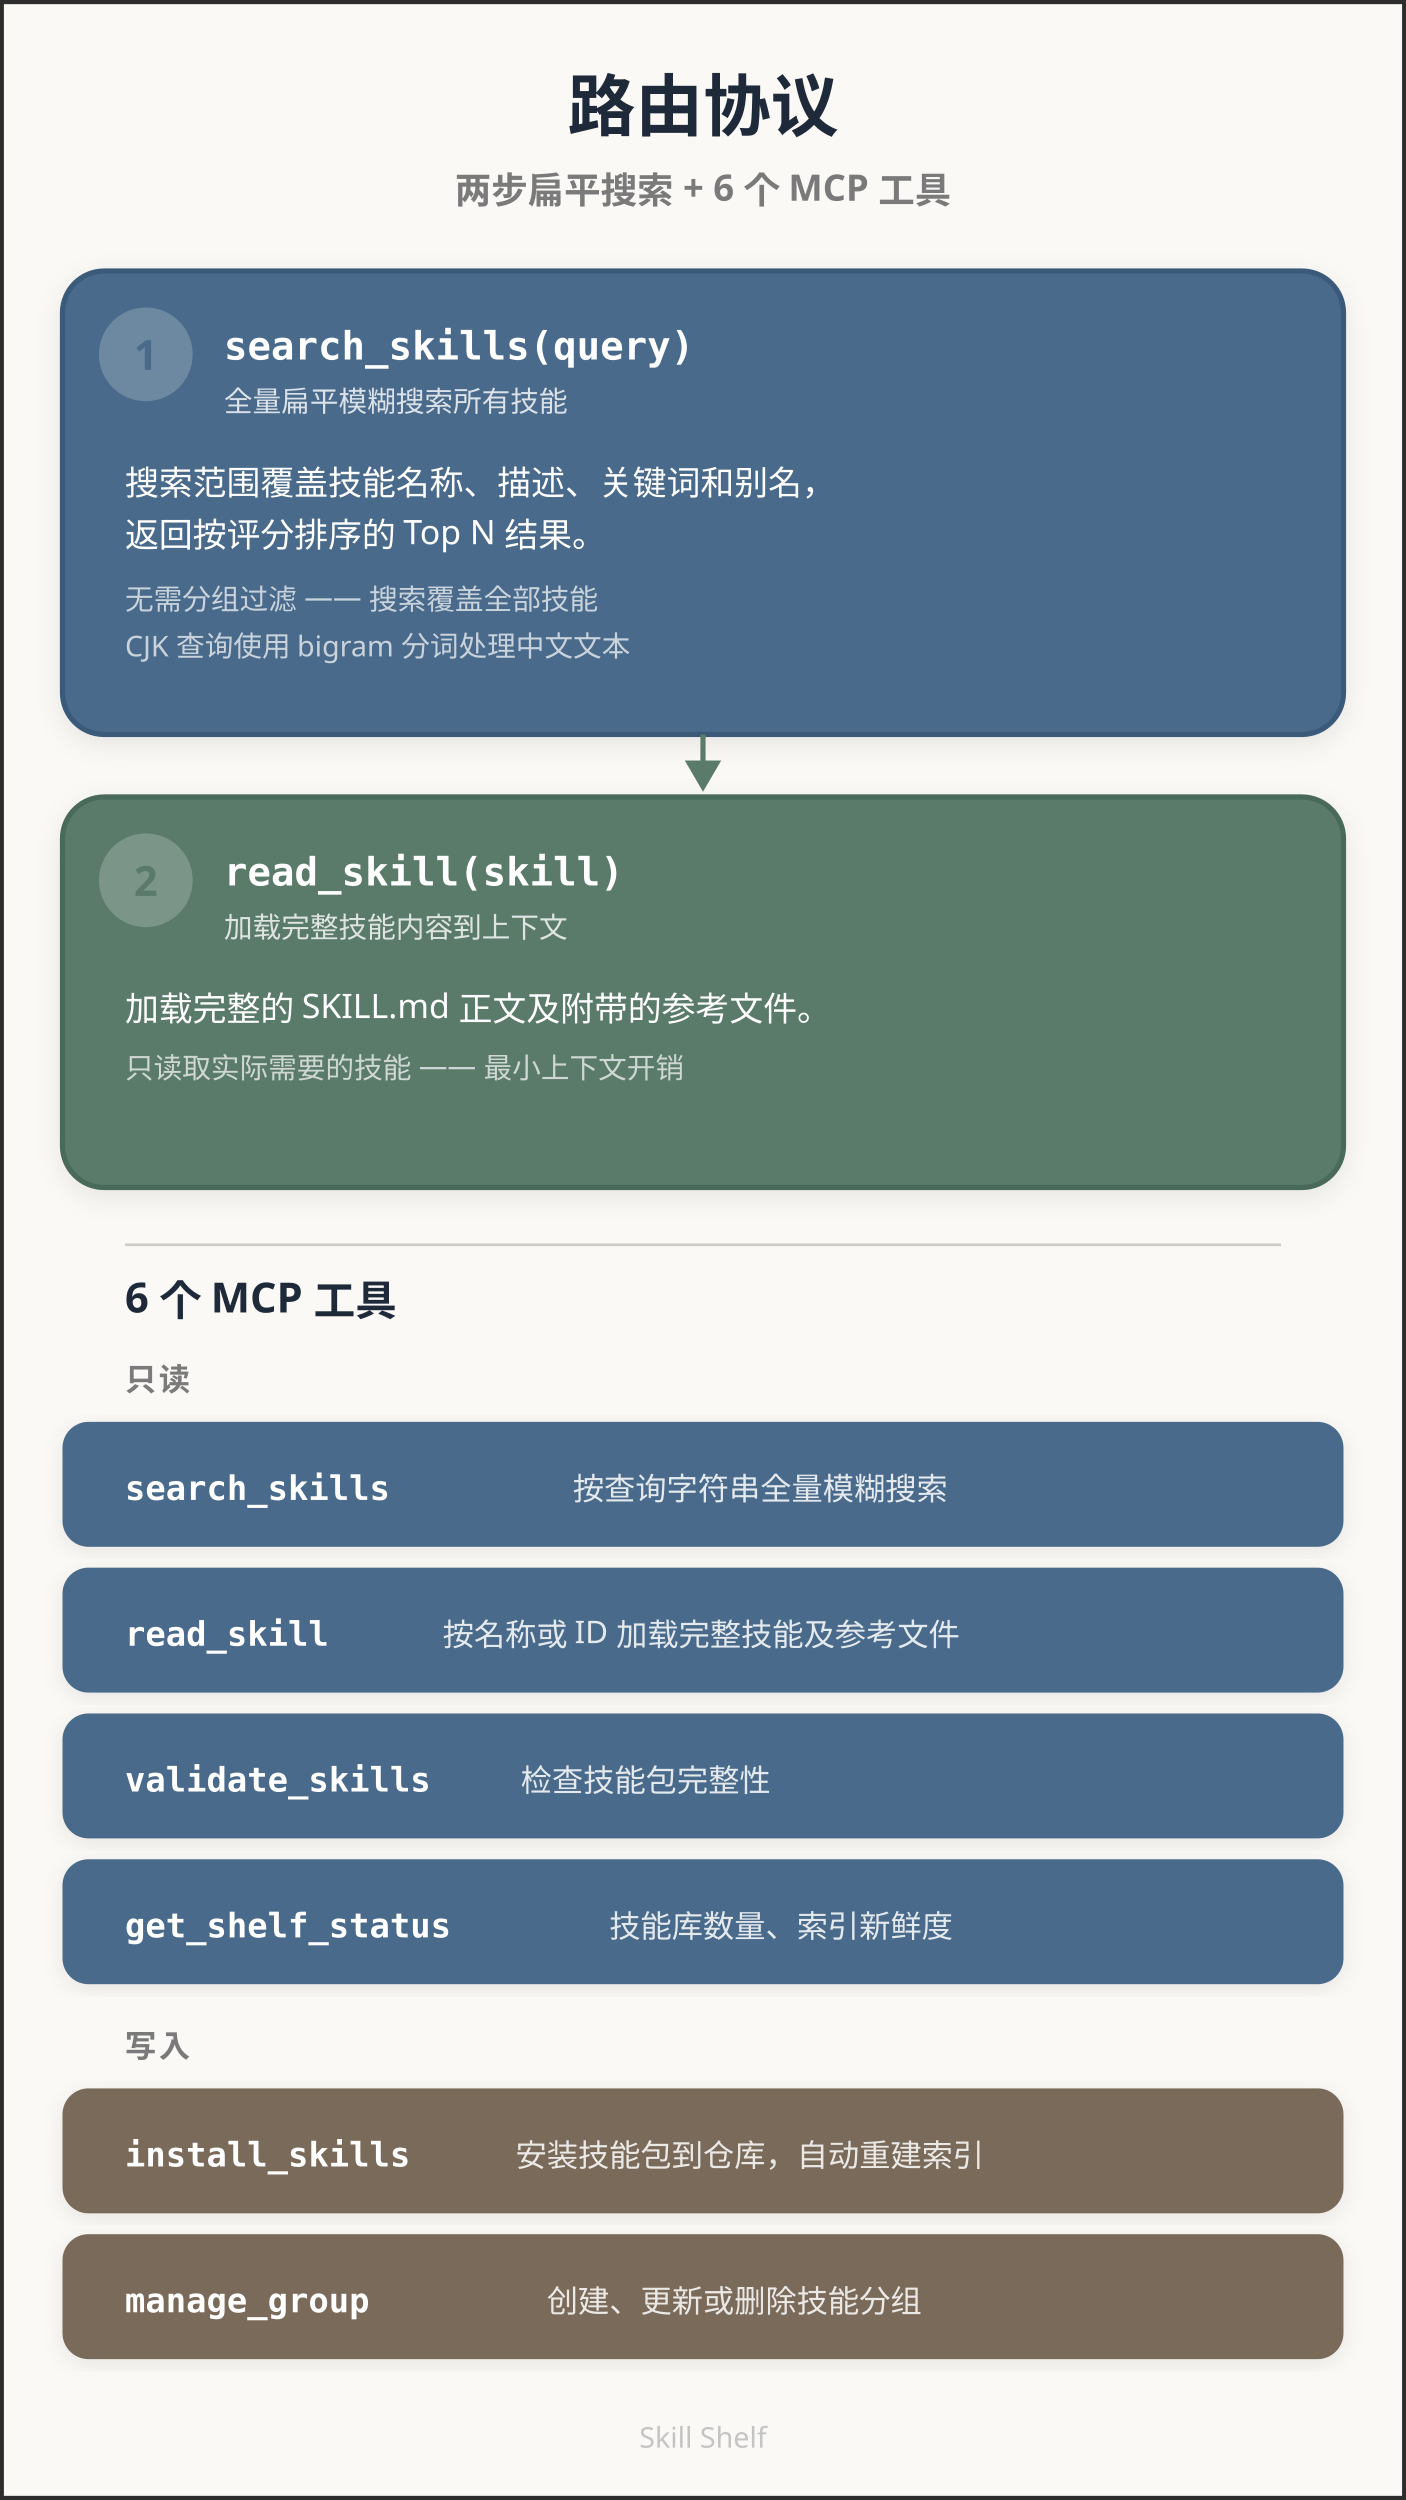
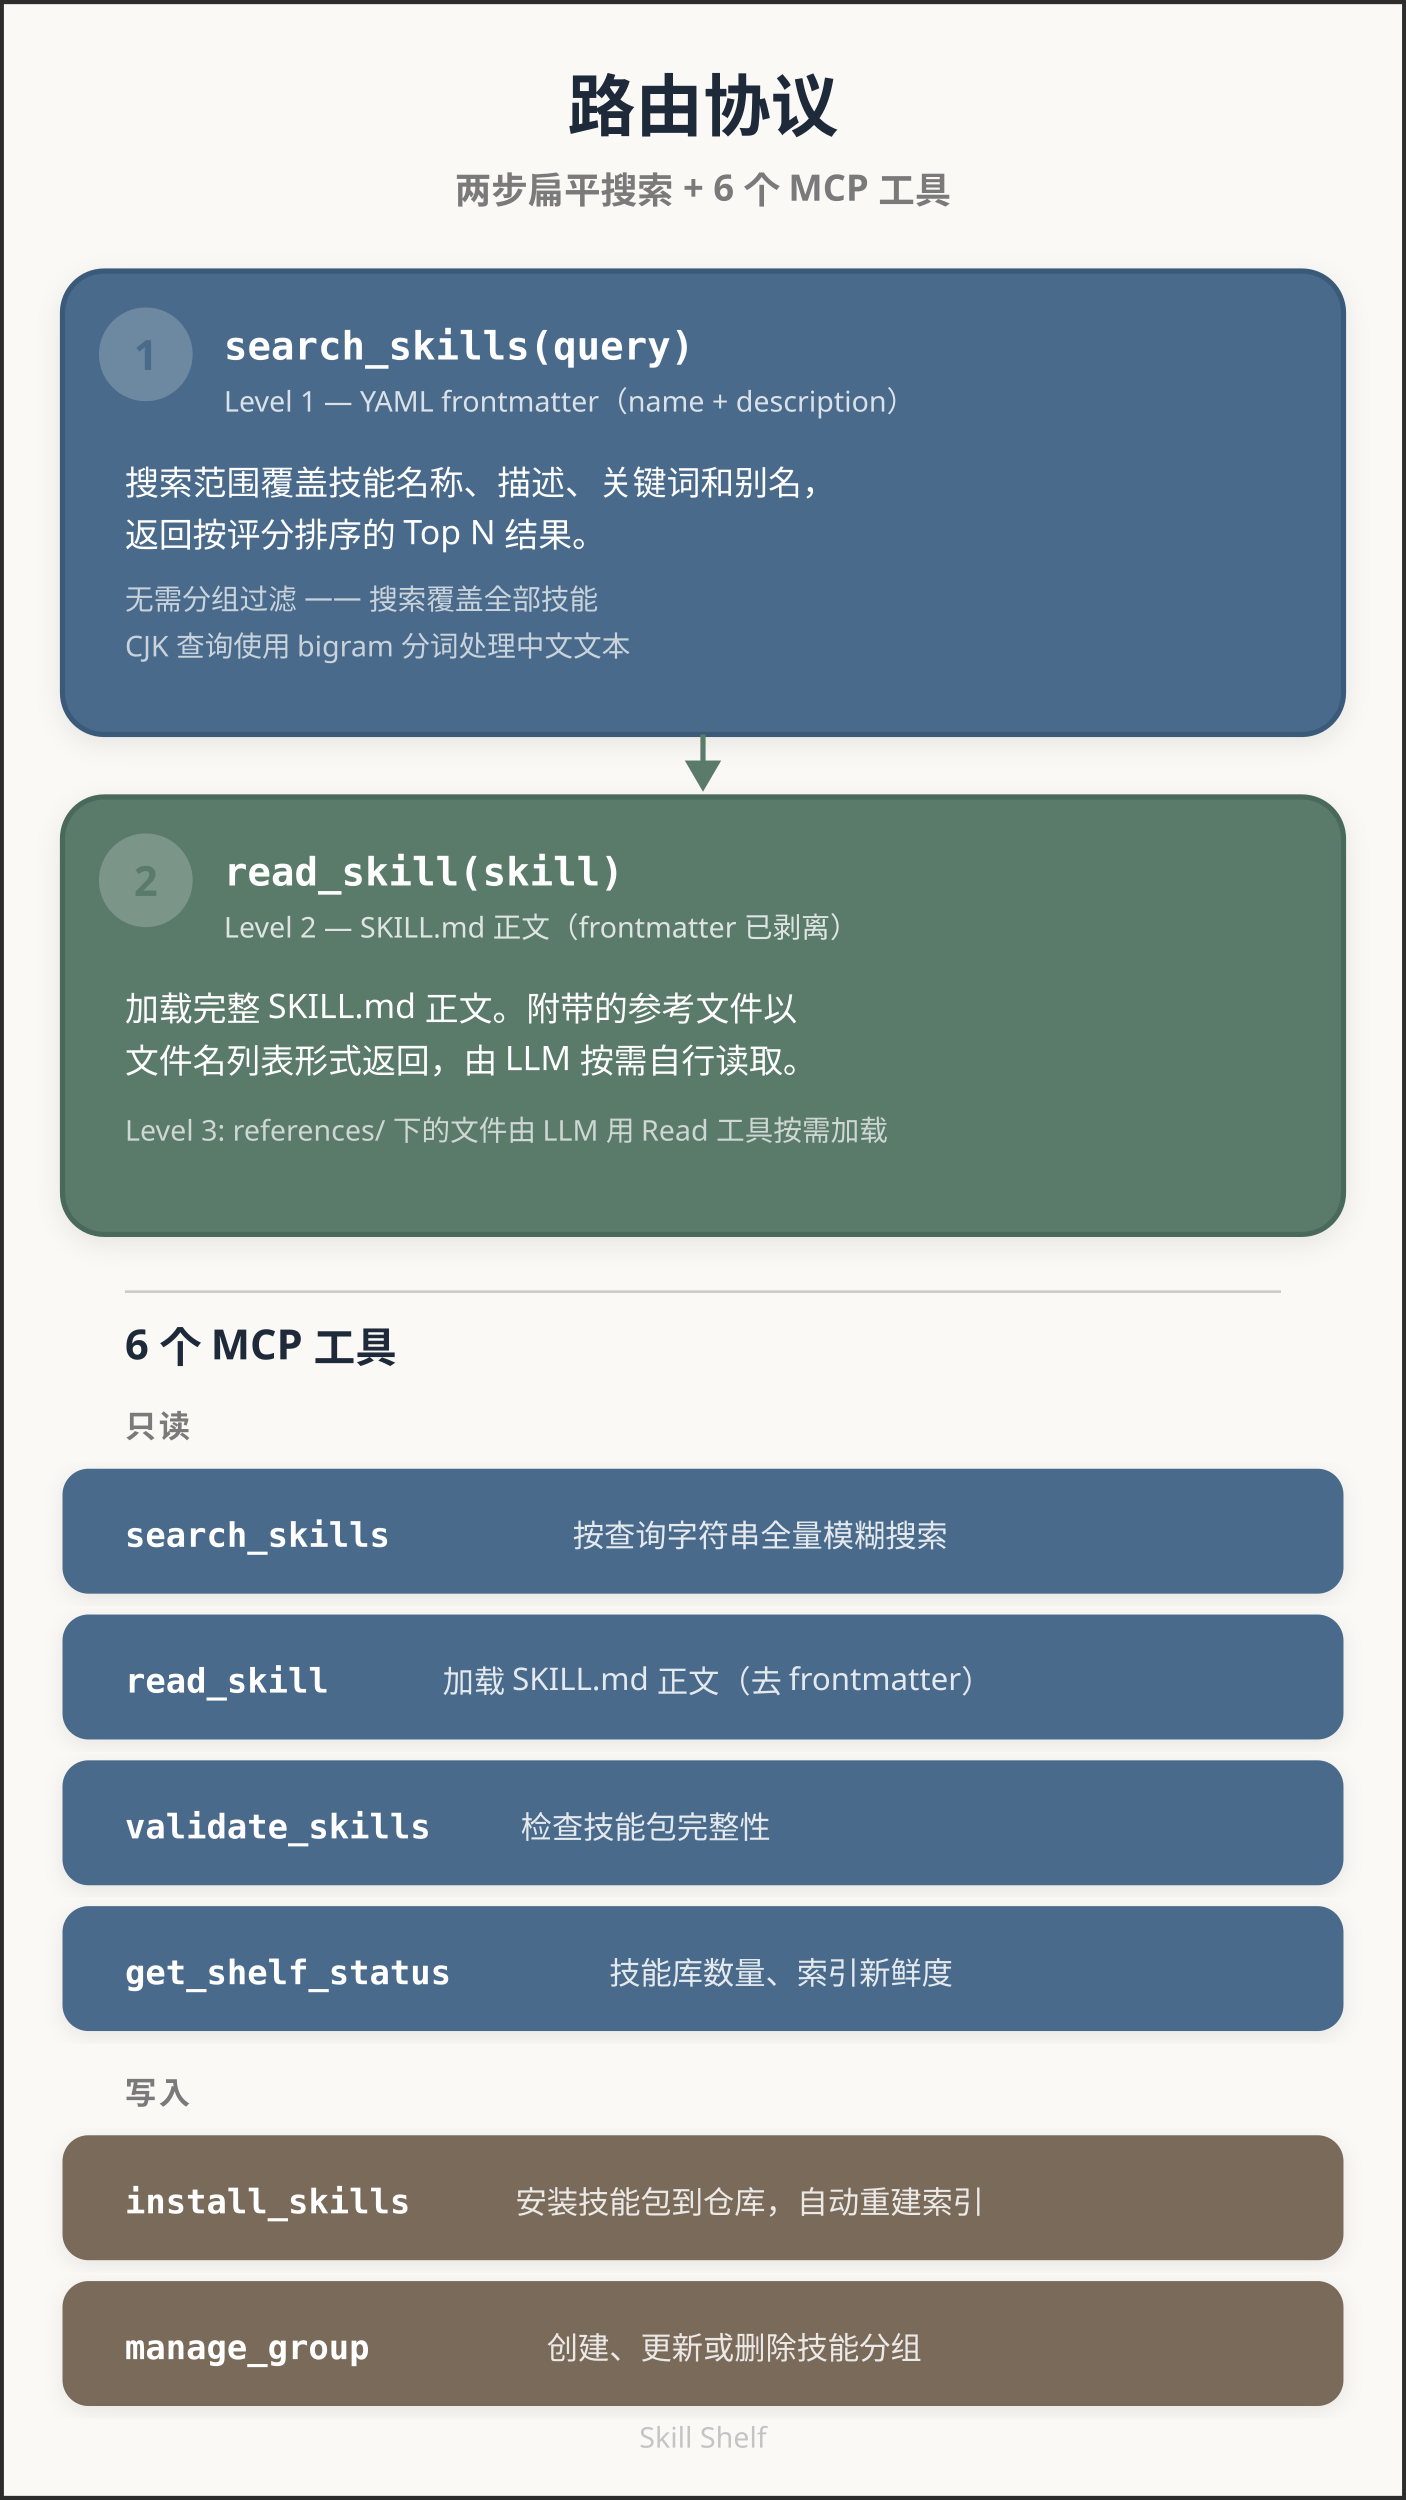
<svg xmlns="http://www.w3.org/2000/svg" viewBox="0 0 540 960" width="640" height="1138">
  <defs>
    <filter id="sh">
      <feDropShadow dx="0" dy="3" stdDeviation="5" flood-color="#000" flood-opacity="0.08" />
    </filter>
    <filter id="shCard">
      <feDropShadow dx="0" dy="2" stdDeviation="4" flood-color="#000" flood-opacity="0.08" />
    </filter>
  </defs>
  <rect width="540" height="960" rx="0" fill="#FAF9F6" stroke="#2D2D2D" stroke-width="3" />
  <text x="270" y="50" font-family="system-ui,sans-serif" font-size="26" font-weight="800" fill="#1E2A3A" text-anchor="middle">路由协议</text>
  <text x="270" y="78" font-family="system-ui,sans-serif" font-size="14" fill="#7A7A7A" text-anchor="middle" font-weight="600">两步扁平搜索 + 6 个 MCP 工具</text>
  <rect x="24" y="104" width="492" height="178" rx="16" fill="#4A6A8A" stroke="#3A5A7A" stroke-width="2" filter="url(#sh)" />
  <circle cx="56" cy="136" r="18" fill="#FFF" fill-opacity="0.2" />
  <text x="56" y="142" font-family="system-ui,sans-serif" font-size="16" font-weight="900" fill="#4A6A8A" text-anchor="middle">1</text>
  <text x="86" y="138" font-family="SF Mono,Cascadia Code,Consolas,monospace" font-size="15" font-weight="700" fill="#FFF">search_skills(query)</text>
-   <text x="86" y="158" font-family="system-ui,sans-serif" font-size="11" fill="#FFF" fill-opacity="0.8">全量扁平模糊搜索所有技能</text>
+   <text x="86" y="158" font-family="system-ui,sans-serif" font-size="11" fill="#FFF" fill-opacity="0.8">Level 1 — YAML frontmatter（name + description）</text>
  <text x="48" y="190" font-family="system-ui,sans-serif" font-size="13" fill="#FFF">搜索范围覆盖技能名称、描述、关键词和别名，</text>
  <text x="48" y="210" font-family="system-ui,sans-serif" font-size="13" fill="#FFF">返回按评分排序的 Top N 结果。</text>
  <text x="48" y="234" font-family="system-ui,sans-serif" font-size="11" fill="#FFF" fill-opacity="0.7">无需分组过滤 —— 搜索覆盖全部技能</text>
  <text x="48" y="252" font-family="system-ui,sans-serif" font-size="11" fill="#FFF" fill-opacity="0.7">CJK 查询使用 bigram 分词处理中文文本</text>
  <line x1="270" y1="282" x2="270" y2="296" stroke="#5A7A6A" stroke-width="2" />
  <polygon points="263,292 270,304 277,292" fill="#5A7A6A" />
-   <rect x="24" y="306" width="492" height="150" rx="16" fill="#5A7A6A" stroke="#4A6A5A" stroke-width="2" filter="url(#sh)" />
+   <rect x="24" y="306" width="492" height="168" rx="16" fill="#5A7A6A" stroke="#4A6A5A" stroke-width="2" filter="url(#sh)" />
  <circle cx="56" cy="338" r="18" fill="#FFF" fill-opacity="0.2" />
  <text x="56" y="344" font-family="system-ui,sans-serif" font-size="16" font-weight="900" fill="#5A7A6A" text-anchor="middle">2</text>
  <text x="86" y="340" font-family="SF Mono,Cascadia Code,Consolas,monospace" font-size="15" font-weight="700" fill="#FFF">read_skill(skill)</text>
-   <text x="86" y="360" font-family="system-ui,sans-serif" font-size="11" fill="#FFF" fill-opacity="0.8">加载完整技能内容到上下文</text>
-   <text x="48" y="392" font-family="system-ui,sans-serif" font-size="13" fill="#FFF">加载完整的 SKILL.md 正文及附带的参考文件。</text>
-   <text x="48" y="414" font-family="system-ui,sans-serif" font-size="11" fill="#FFF" fill-opacity="0.7">只读取实际需要的技能 —— 最小上下文开销</text>
-   <line x1="48" y1="478" x2="492" y2="478" stroke="#8A8578" stroke-width="1" stroke-opacity="0.4" />
-   <text x="48" y="504" font-family="system-ui,sans-serif" font-size="16" font-weight="800" fill="#1E2A3A">6 个 MCP 工具</text>
-   <text x="48" y="534" font-family="system-ui,sans-serif" font-size="12" font-weight="700" fill="#7A7A7A" letter-spacing="1">只读</text>
-   <rect x="24" y="546" width="492" height="48" rx="10" fill="#4A6A8A" filter="url(#shCard)" />
-   <text x="48" y="576" font-family="SF Mono,Cascadia Code,Consolas,monospace" font-size="13" font-weight="700" fill="#FFF">search_skills</text>
-   <text x="220" y="576" font-family="system-ui,sans-serif" font-size="12" fill="#FFF" fill-opacity="0.85">按查询字符串全量模糊搜索</text>
-   <rect x="24" y="602" width="492" height="48" rx="10" fill="#4A6A8A" filter="url(#shCard)" />
-   <text x="48" y="632" font-family="SF Mono,Cascadia Code,Consolas,monospace" font-size="13" font-weight="700" fill="#FFF">read_skill</text>
-   <text x="170" y="632" font-family="system-ui,sans-serif" font-size="12" fill="#FFF" fill-opacity="0.85">按名称或 ID 加载完整技能及参考文件</text>
-   <rect x="24" y="658" width="492" height="48" rx="10" fill="#4A6A8A" filter="url(#shCard)" />
-   <text x="48" y="688" font-family="SF Mono,Cascadia Code,Consolas,monospace" font-size="13" font-weight="700" fill="#FFF">validate_skills</text>
-   <text x="200" y="688" font-family="system-ui,sans-serif" font-size="12" fill="#FFF" fill-opacity="0.85">检查技能包完整性</text>
-   <rect x="24" y="714" width="492" height="48" rx="10" fill="#4A6A8A" filter="url(#shCard)" />
-   <text x="48" y="744" font-family="SF Mono,Cascadia Code,Consolas,monospace" font-size="13" font-weight="700" fill="#FFF">get_shelf_status</text>
-   <text x="234" y="744" font-family="system-ui,sans-serif" font-size="12" fill="#FFF" fill-opacity="0.85">技能库数量、索引新鲜度</text>
-   <text x="48" y="790" font-family="system-ui,sans-serif" font-size="12" font-weight="700" fill="#7A7A7A" letter-spacing="1">写入</text>
-   <rect x="24" y="802" width="492" height="48" rx="10" fill="#7A6A5A" filter="url(#shCard)" />
-   <text x="48" y="832" font-family="SF Mono,Cascadia Code,Consolas,monospace" font-size="13" font-weight="700" fill="#FFF">install_skills</text>
-   <text x="198" y="832" font-family="system-ui,sans-serif" font-size="12" fill="#FFF" fill-opacity="0.85">安装技能包到仓库，自动重建索引</text>
-   <rect x="24" y="858" width="492" height="48" rx="10" fill="#7A6A5A" filter="url(#shCard)" />
-   <text x="48" y="888" font-family="SF Mono,Cascadia Code,Consolas,monospace" font-size="13" font-weight="700" fill="#FFF">manage_group</text>
-   <text x="210" y="888" font-family="system-ui,sans-serif" font-size="12" fill="#FFF" fill-opacity="0.85">创建、更新或删除技能分组</text>
+   <text x="86" y="360" font-family="system-ui,sans-serif" font-size="11" fill="#FFF" fill-opacity="0.8">Level 2 — SKILL.md 正文（frontmatter 已剥离）</text>
+   <text x="48" y="392" font-family="system-ui,sans-serif" font-size="13" fill="#FFF">加载完整 SKILL.md 正文。附带的参考文件以</text>
+   <text x="48" y="412" font-family="system-ui,sans-serif" font-size="13" fill="#FFF">文件名列表形式返回，由 LLM 按需自行读取。</text>
+   <text x="48" y="438" font-family="system-ui,sans-serif" font-size="11" fill="#FFF" fill-opacity="0.7">Level 3: references/ 下的文件由 LLM 用 Read 工具按需加载</text>
+   <line x1="48" y1="496" x2="492" y2="496" stroke="#8A8578" stroke-width="1" stroke-opacity="0.4" />
+   <text x="48" y="522" font-family="system-ui,sans-serif" font-size="16" font-weight="800" fill="#1E2A3A">6 个 MCP 工具</text>
+   <text x="48" y="552" font-family="system-ui,sans-serif" font-size="12" font-weight="700" fill="#7A7A7A" letter-spacing="1">只读</text>
+   <rect x="24" y="564" width="492" height="48" rx="10" fill="#4A6A8A" filter="url(#shCard)" />
+   <text x="48" y="594" font-family="SF Mono,Cascadia Code,Consolas,monospace" font-size="13" font-weight="700" fill="#FFF">search_skills</text>
+   <text x="220" y="594" font-family="system-ui,sans-serif" font-size="12" fill="#FFF" fill-opacity="0.85">按查询字符串全量模糊搜索</text>
+   <rect x="24" y="620" width="492" height="48" rx="10" fill="#4A6A8A" filter="url(#shCard)" />
+   <text x="48" y="650" font-family="SF Mono,Cascadia Code,Consolas,monospace" font-size="13" font-weight="700" fill="#FFF">read_skill</text>
+   <text x="170" y="650" font-family="system-ui,sans-serif" font-size="12" fill="#FFF" fill-opacity="0.85">加载 SKILL.md 正文（去 frontmatter）</text>
+   <rect x="24" y="676" width="492" height="48" rx="10" fill="#4A6A8A" filter="url(#shCard)" />
+   <text x="48" y="706" font-family="SF Mono,Cascadia Code,Consolas,monospace" font-size="13" font-weight="700" fill="#FFF">validate_skills</text>
+   <text x="200" y="706" font-family="system-ui,sans-serif" font-size="12" fill="#FFF" fill-opacity="0.85">检查技能包完整性</text>
+   <rect x="24" y="732" width="492" height="48" rx="10" fill="#4A6A8A" filter="url(#shCard)" />
+   <text x="48" y="762" font-family="SF Mono,Cascadia Code,Consolas,monospace" font-size="13" font-weight="700" fill="#FFF">get_shelf_status</text>
+   <text x="234" y="762" font-family="system-ui,sans-serif" font-size="12" fill="#FFF" fill-opacity="0.85">技能库数量、索引新鲜度</text>
+   <text x="48" y="808" font-family="system-ui,sans-serif" font-size="12" font-weight="700" fill="#7A7A7A" letter-spacing="1">写入</text>
+   <rect x="24" y="820" width="492" height="48" rx="10" fill="#7A6A5A" filter="url(#shCard)" />
+   <text x="48" y="850" font-family="SF Mono,Cascadia Code,Consolas,monospace" font-size="13" font-weight="700" fill="#FFF">install_skills</text>
+   <text x="198" y="850" font-family="system-ui,sans-serif" font-size="12" fill="#FFF" fill-opacity="0.85">安装技能包到仓库，自动重建索引</text>
+   <rect x="24" y="876" width="492" height="48" rx="10" fill="#7A6A5A" filter="url(#shCard)" />
+   <text x="48" y="906" font-family="SF Mono,Cascadia Code,Consolas,monospace" font-size="13" font-weight="700" fill="#FFF">manage_group</text>
+   <text x="210" y="906" font-family="system-ui,sans-serif" font-size="12" fill="#FFF" fill-opacity="0.85">创建、更新或删除技能分组</text>
  <text x="270" y="940" font-family="system-ui,sans-serif" font-size="11" fill="#C4C4C4" text-anchor="middle">Skill Shelf</text>
</svg>
